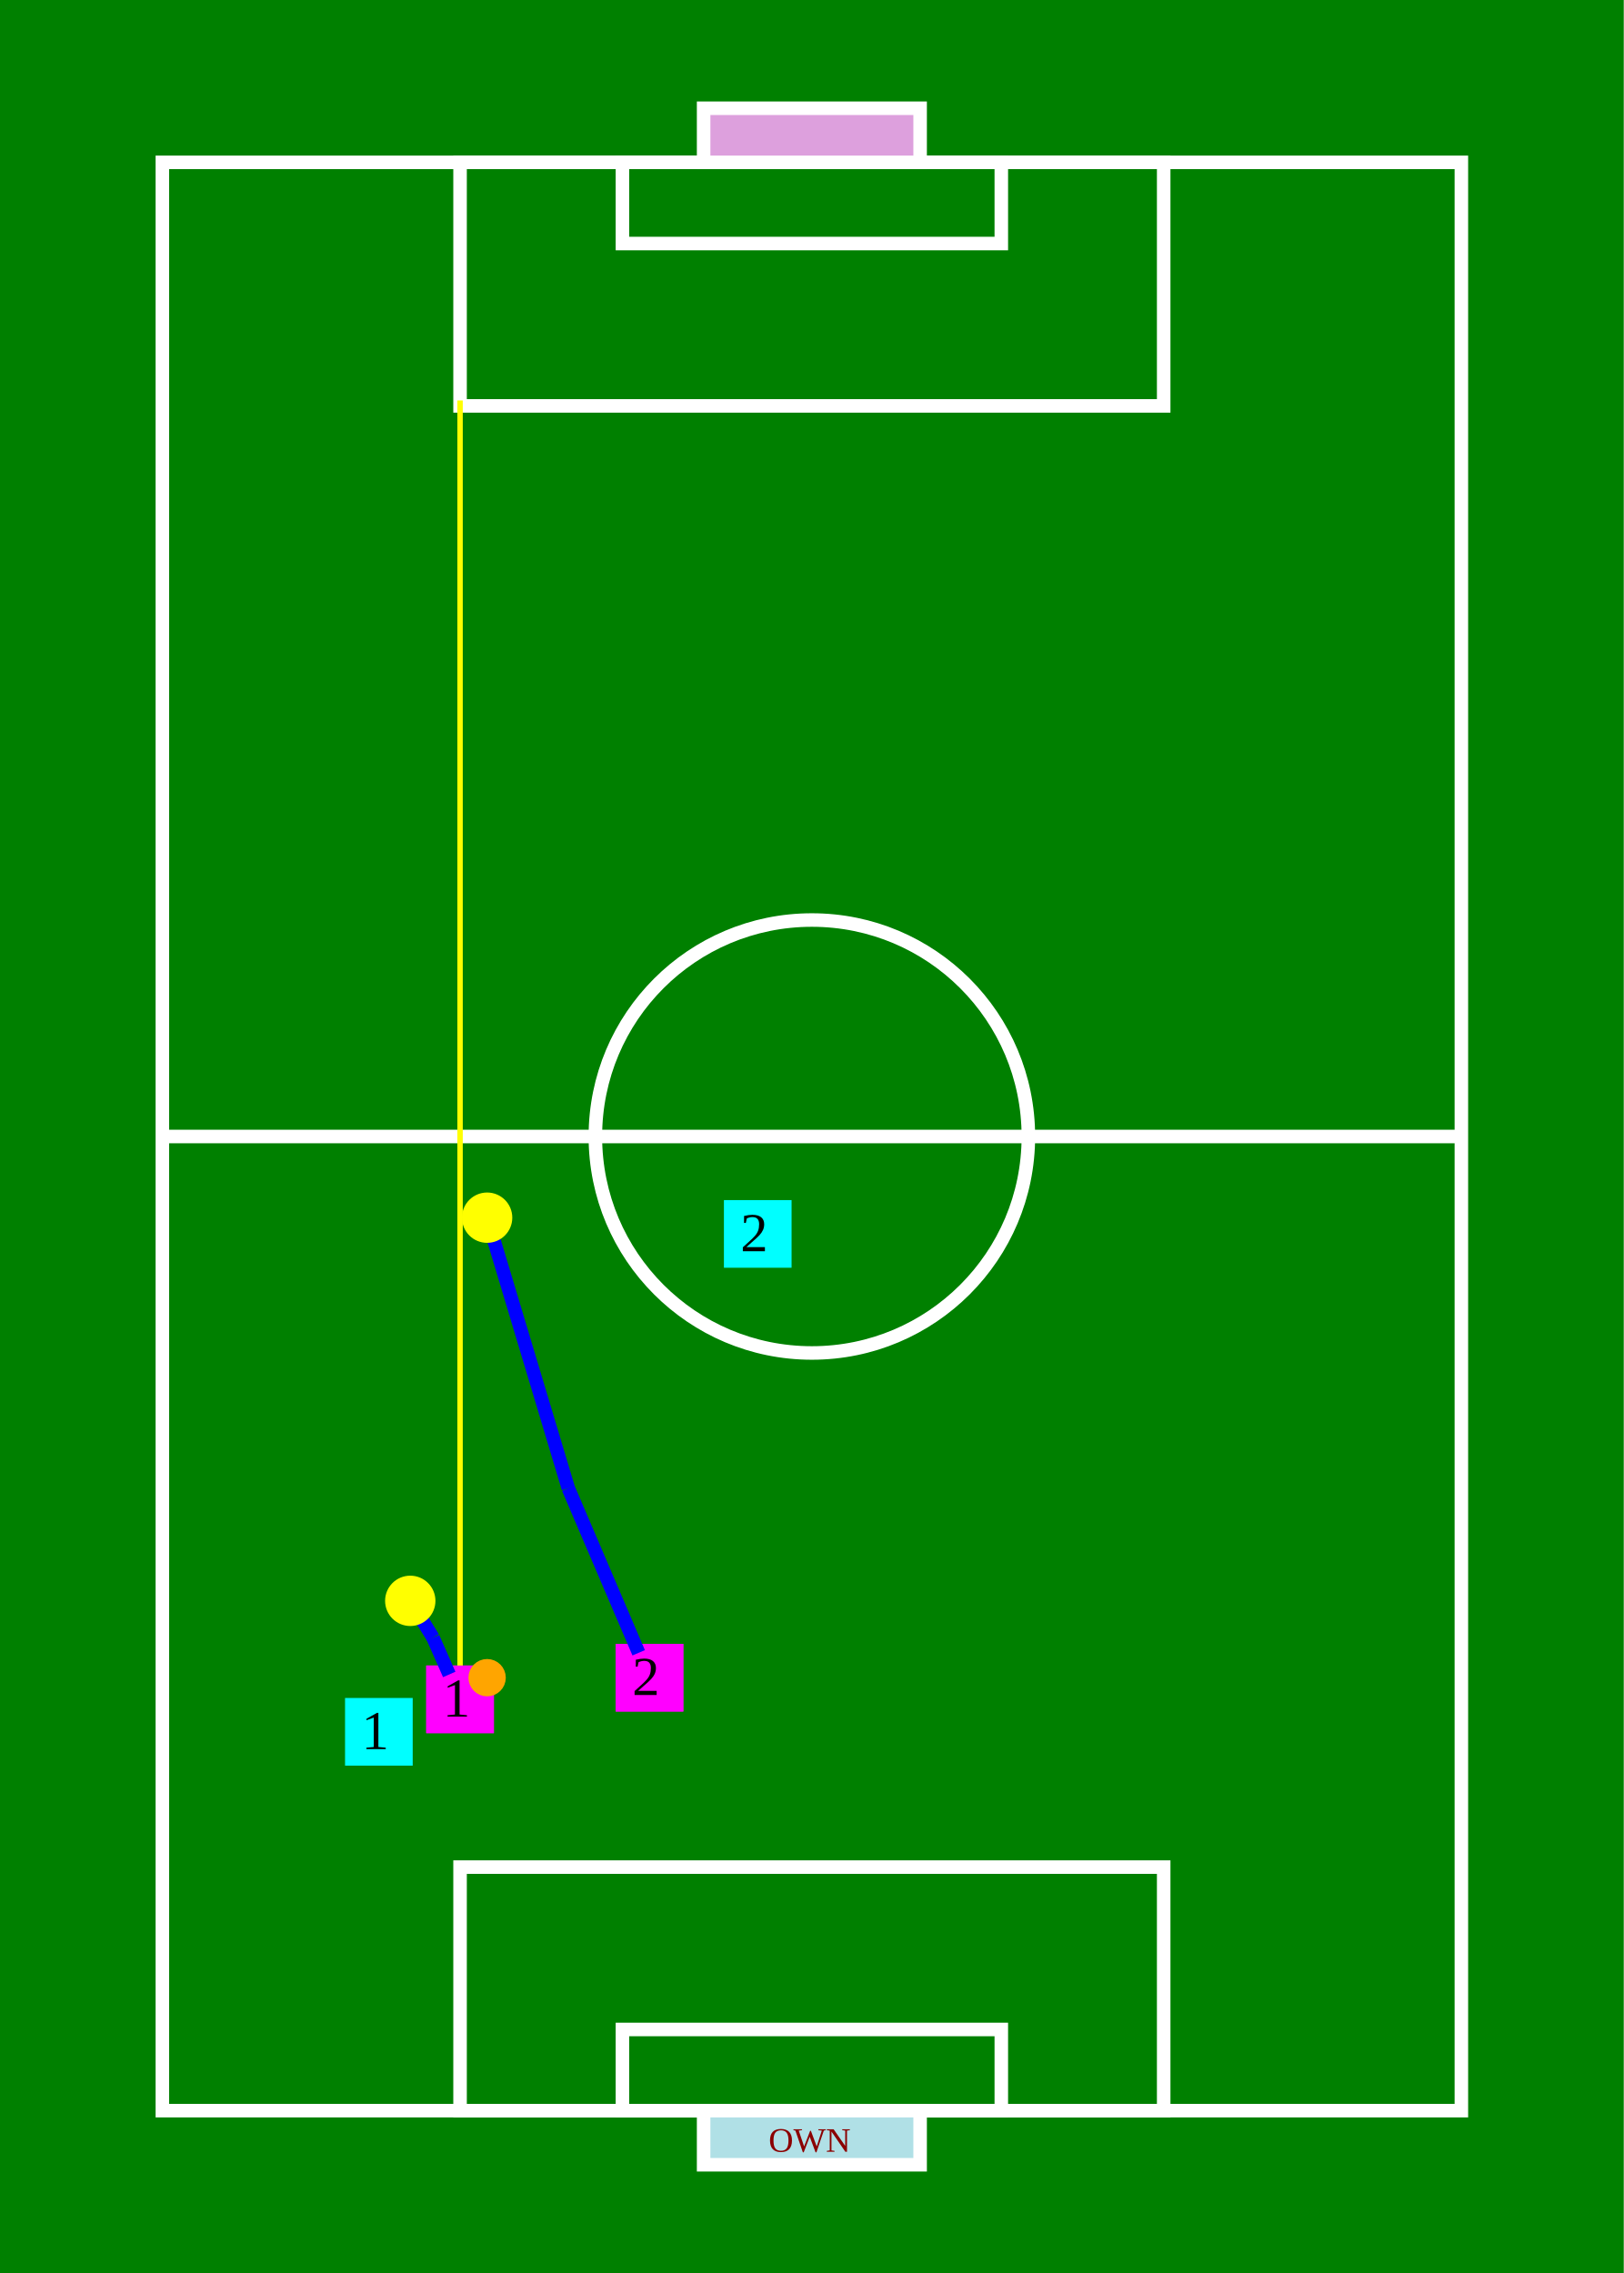
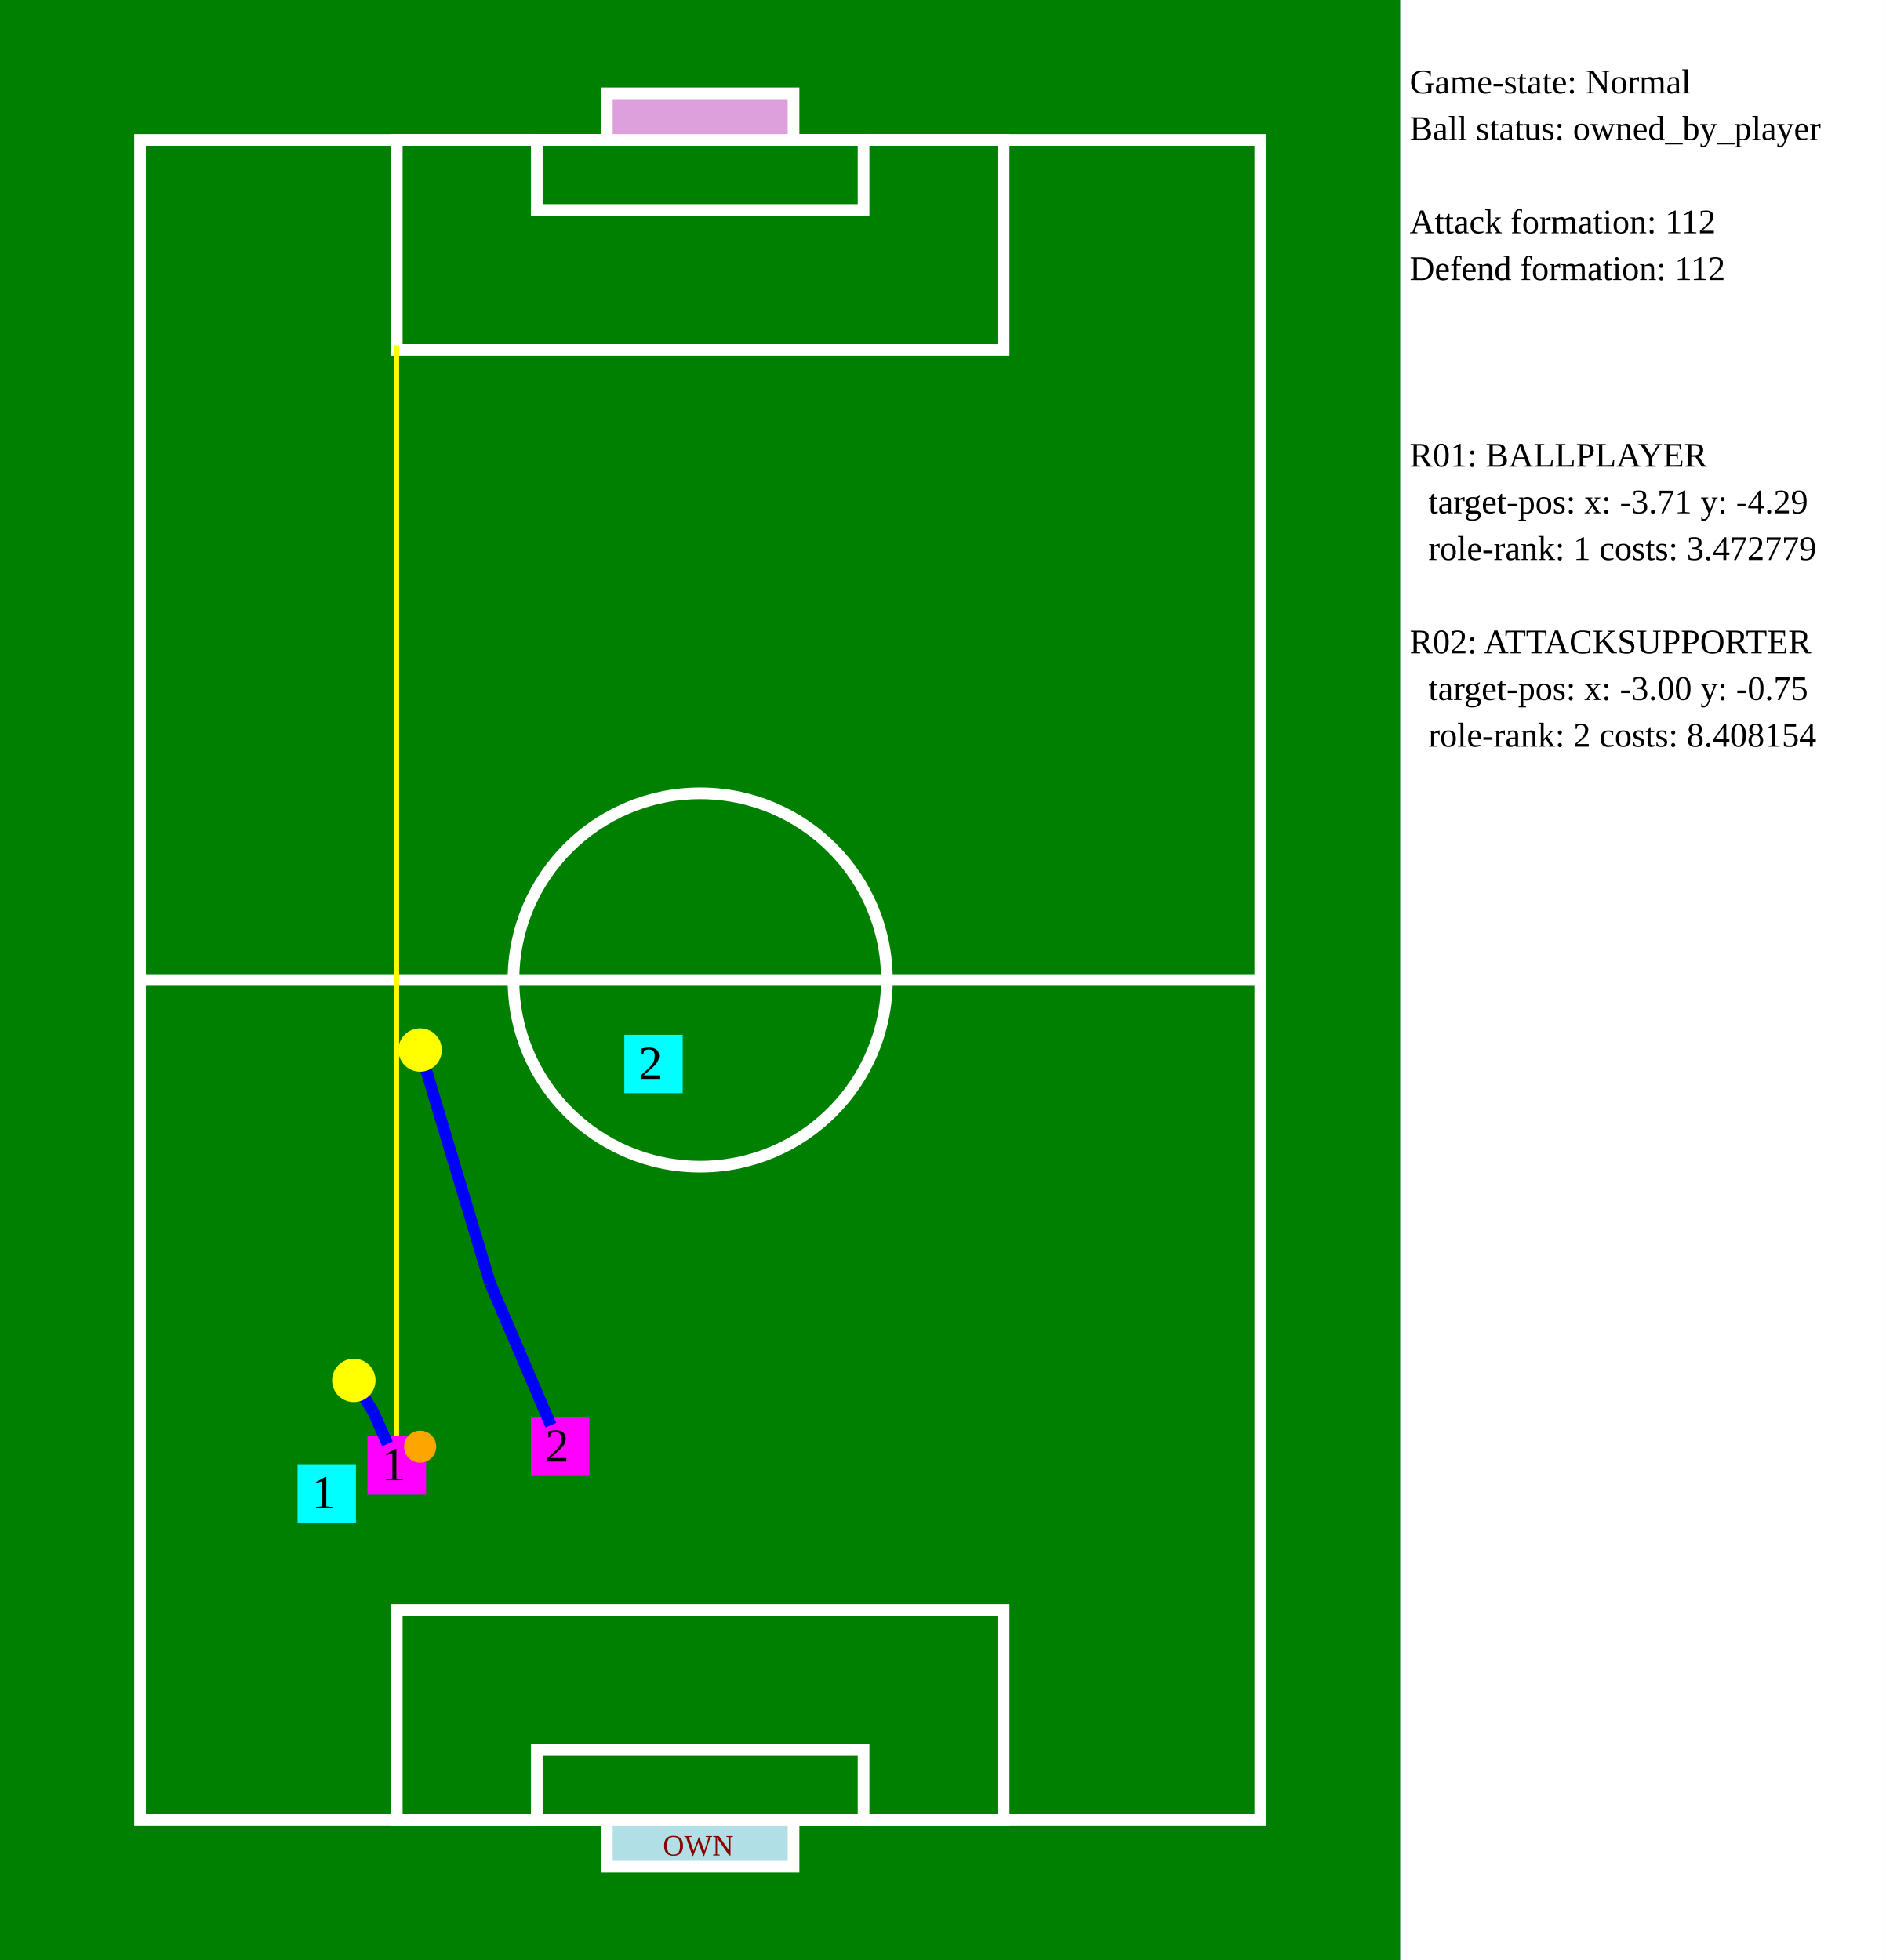
- <svg xmlns="http://www.w3.org/2000/svg" width="15.00cm" height="21.00cm" version="1.1">
+ <svg xmlns="http://www.w3.org/2000/svg" width="20.20cm" height="21.00cm" version="1.1">
  <rect x="0cm" y="0cm" width="15.00cm" height="21.00cm" fill="green" stroke-width="0.02cm" />
+   <rect x="15.00cm" y="0cm" width="5.20cm" height="21.00cm" fill="white" stroke-width="0.02cm" />
+   <text x="15.10cm" y="1.00cm" font-size="14" font-weight-absolute="bold" fill="black">Game-state: Normal</text>
+   <text x="15.10cm" y="1.50cm" font-size="14" font-weight-absolute="bold" fill="black">Ball status: owned_by_player</text>
+   <text x="15.10cm" y="2.50cm" font-size="14" font-weight-absolute="bold" fill="black">Attack formation: 112</text>
+   <text x="15.10cm" y="3.00cm" font-size="14" font-weight-absolute="bold" fill="black">Defend formation: 112</text>
+   <text x="15.10cm" y="5.00cm" font-size="14" font-weight-absolute="bold" fill="black">R01: BALLPLAYER</text>
+   <text x="15.30cm" y="5.50cm" font-size="14" font-weight-absolute="bold" fill="black">target-pos: x: -3.71 y: -4.29</text>
+   <text x="15.30cm" y="6.00cm" font-size="14" font-weight-absolute="bold" fill="black">role-rank: 1 costs: 3.472779</text>
+   <text x="15.10cm" y="7.00cm" font-size="14" font-weight-absolute="bold" fill="black">R02: ATTACKSUPPORTER</text>
+   <text x="15.30cm" y="7.50cm" font-size="14" font-weight-absolute="bold" fill="black">target-pos: x: -3.00 y: -0.75</text>
+   <text x="15.30cm" y="8.00cm" font-size="14" font-weight-absolute="bold" fill="black">role-rank: 2 costs: 8.408154</text>
  <rect x="1.50cm" y="1.50cm" width="12.00cm" height="18.00cm" fill="none" stroke="white" stroke-width="0.125cm" />
  <line x1="1.50cm" y1="10.50cm" x2="13.50cm" y2="10.50cm" stroke-width="0.125cm" stroke="white" />
  <circle cx="7.50cm" cy="10.50cm" r="2.00cm" fill="none" stroke="white" stroke-width="0.125cm" />
  <rect x="4.25cm" y="1.50cm" width="6.50cm" height="2.25cm" fill="green" stroke="white" stroke-width="0.125cm" />
  <rect x="4.25cm" y="17.25cm" width="6.50cm" height="2.25cm" fill="green" stroke="white" stroke-width="0.125cm" />
  <rect x="5.75cm" y="1.50cm" width="3.50cm" height="0.75cm" fill="green" stroke="white" stroke-width="0.125cm" />
  <rect x="5.75cm" y="18.75cm" width="3.50cm" height="0.75cm" fill="green" stroke="white" stroke-width="0.125cm" />
  <rect x="6.50cm" y="1.00cm" width="2.00cm" height="0.50cm" fill="plum" stroke="white" stroke-width="0.125cm" />
  <rect x="6.50cm" y="19.50cm" width="2.00cm" height="0.50cm" fill="powderblue" stroke="white" stroke-width="0.125cm" />
  <text x="7.10cm" y="19.88cm" fill="darkred">OWN</text>
  <rect x="3.25cm" y="15.75cm" width="0.50cm" height="0.50cm" fill="cyan" stroke="cyan" stroke-width="0.125cm" />
  <text x="3.34cm" y="16.16cm" font-size="large" font-weight-absolute="bold" fill="black">1</text>
  <rect x="6.75cm" y="11.15cm" width="0.50cm" height="0.50cm" fill="cyan" stroke="cyan" stroke-width="0.125cm" />
  <text x="6.84cm" y="11.56cm" font-size="large" font-weight-absolute="bold" fill="black">2</text>
  <rect x="4.00cm" y="15.45cm" width="0.50cm" height="0.50cm" fill="magenta" stroke="magenta" stroke-width="0.125cm" />
  <line x1="4.25cm" y1="15.70cm" x2="4.25cm" y2="3.70cm" stroke-width="0.05cm" stroke="yellow" />
  <rect x="5.75cm" y="15.25cm" width="0.50cm" height="0.50cm" fill="magenta" stroke="magenta" stroke-width="0.125cm" />
  <rect x="4.00cm" y="15.45cm" width="0.50cm" height="0.50cm" fill="magenta" stroke="magenta" stroke-width="0.125cm" />
  <line x1="4.15cm" y1="15.47cm" x2="4.00cm" y2="15.13cm" stroke-width="0.125cm" stroke="blue" />
  <line x1="4.00cm" y1="15.13cm" x2="3.79cm" y2="14.79cm" stroke-width="0.125cm" stroke="blue" />
  <circle cx="3.79cm" cy="14.79cm" r="0.17cm" fill="yellow" stroke="yellow" stroke-width="0.125cm" />
  <rect x="5.75cm" y="15.25cm" width="0.50cm" height="0.50cm" fill="magenta" stroke="magenta" stroke-width="0.125cm" />
  <line x1="5.90cm" y1="15.27cm" x2="5.25cm" y2="13.75cm" stroke-width="0.125cm" stroke="blue" />
  <line x1="5.25cm" y1="13.75cm" x2="4.50cm" y2="11.25cm" stroke-width="0.125cm" stroke="blue" />
  <circle cx="4.50cm" cy="11.25cm" r="0.17cm" fill="yellow" stroke="yellow" stroke-width="0.125cm" />
  <text x="4.09cm" y="15.86cm" font-size="large" font-weight-absolute="bold" fill="black">1</text>
  <text x="5.84cm" y="15.66cm" font-size="large" font-weight-absolute="bold" fill="black">2</text>
  <circle cx="4.50cm" cy="15.50cm" r="0.11cm" fill="orange" stroke="orange" stroke-width="0.125cm" />
</svg>
